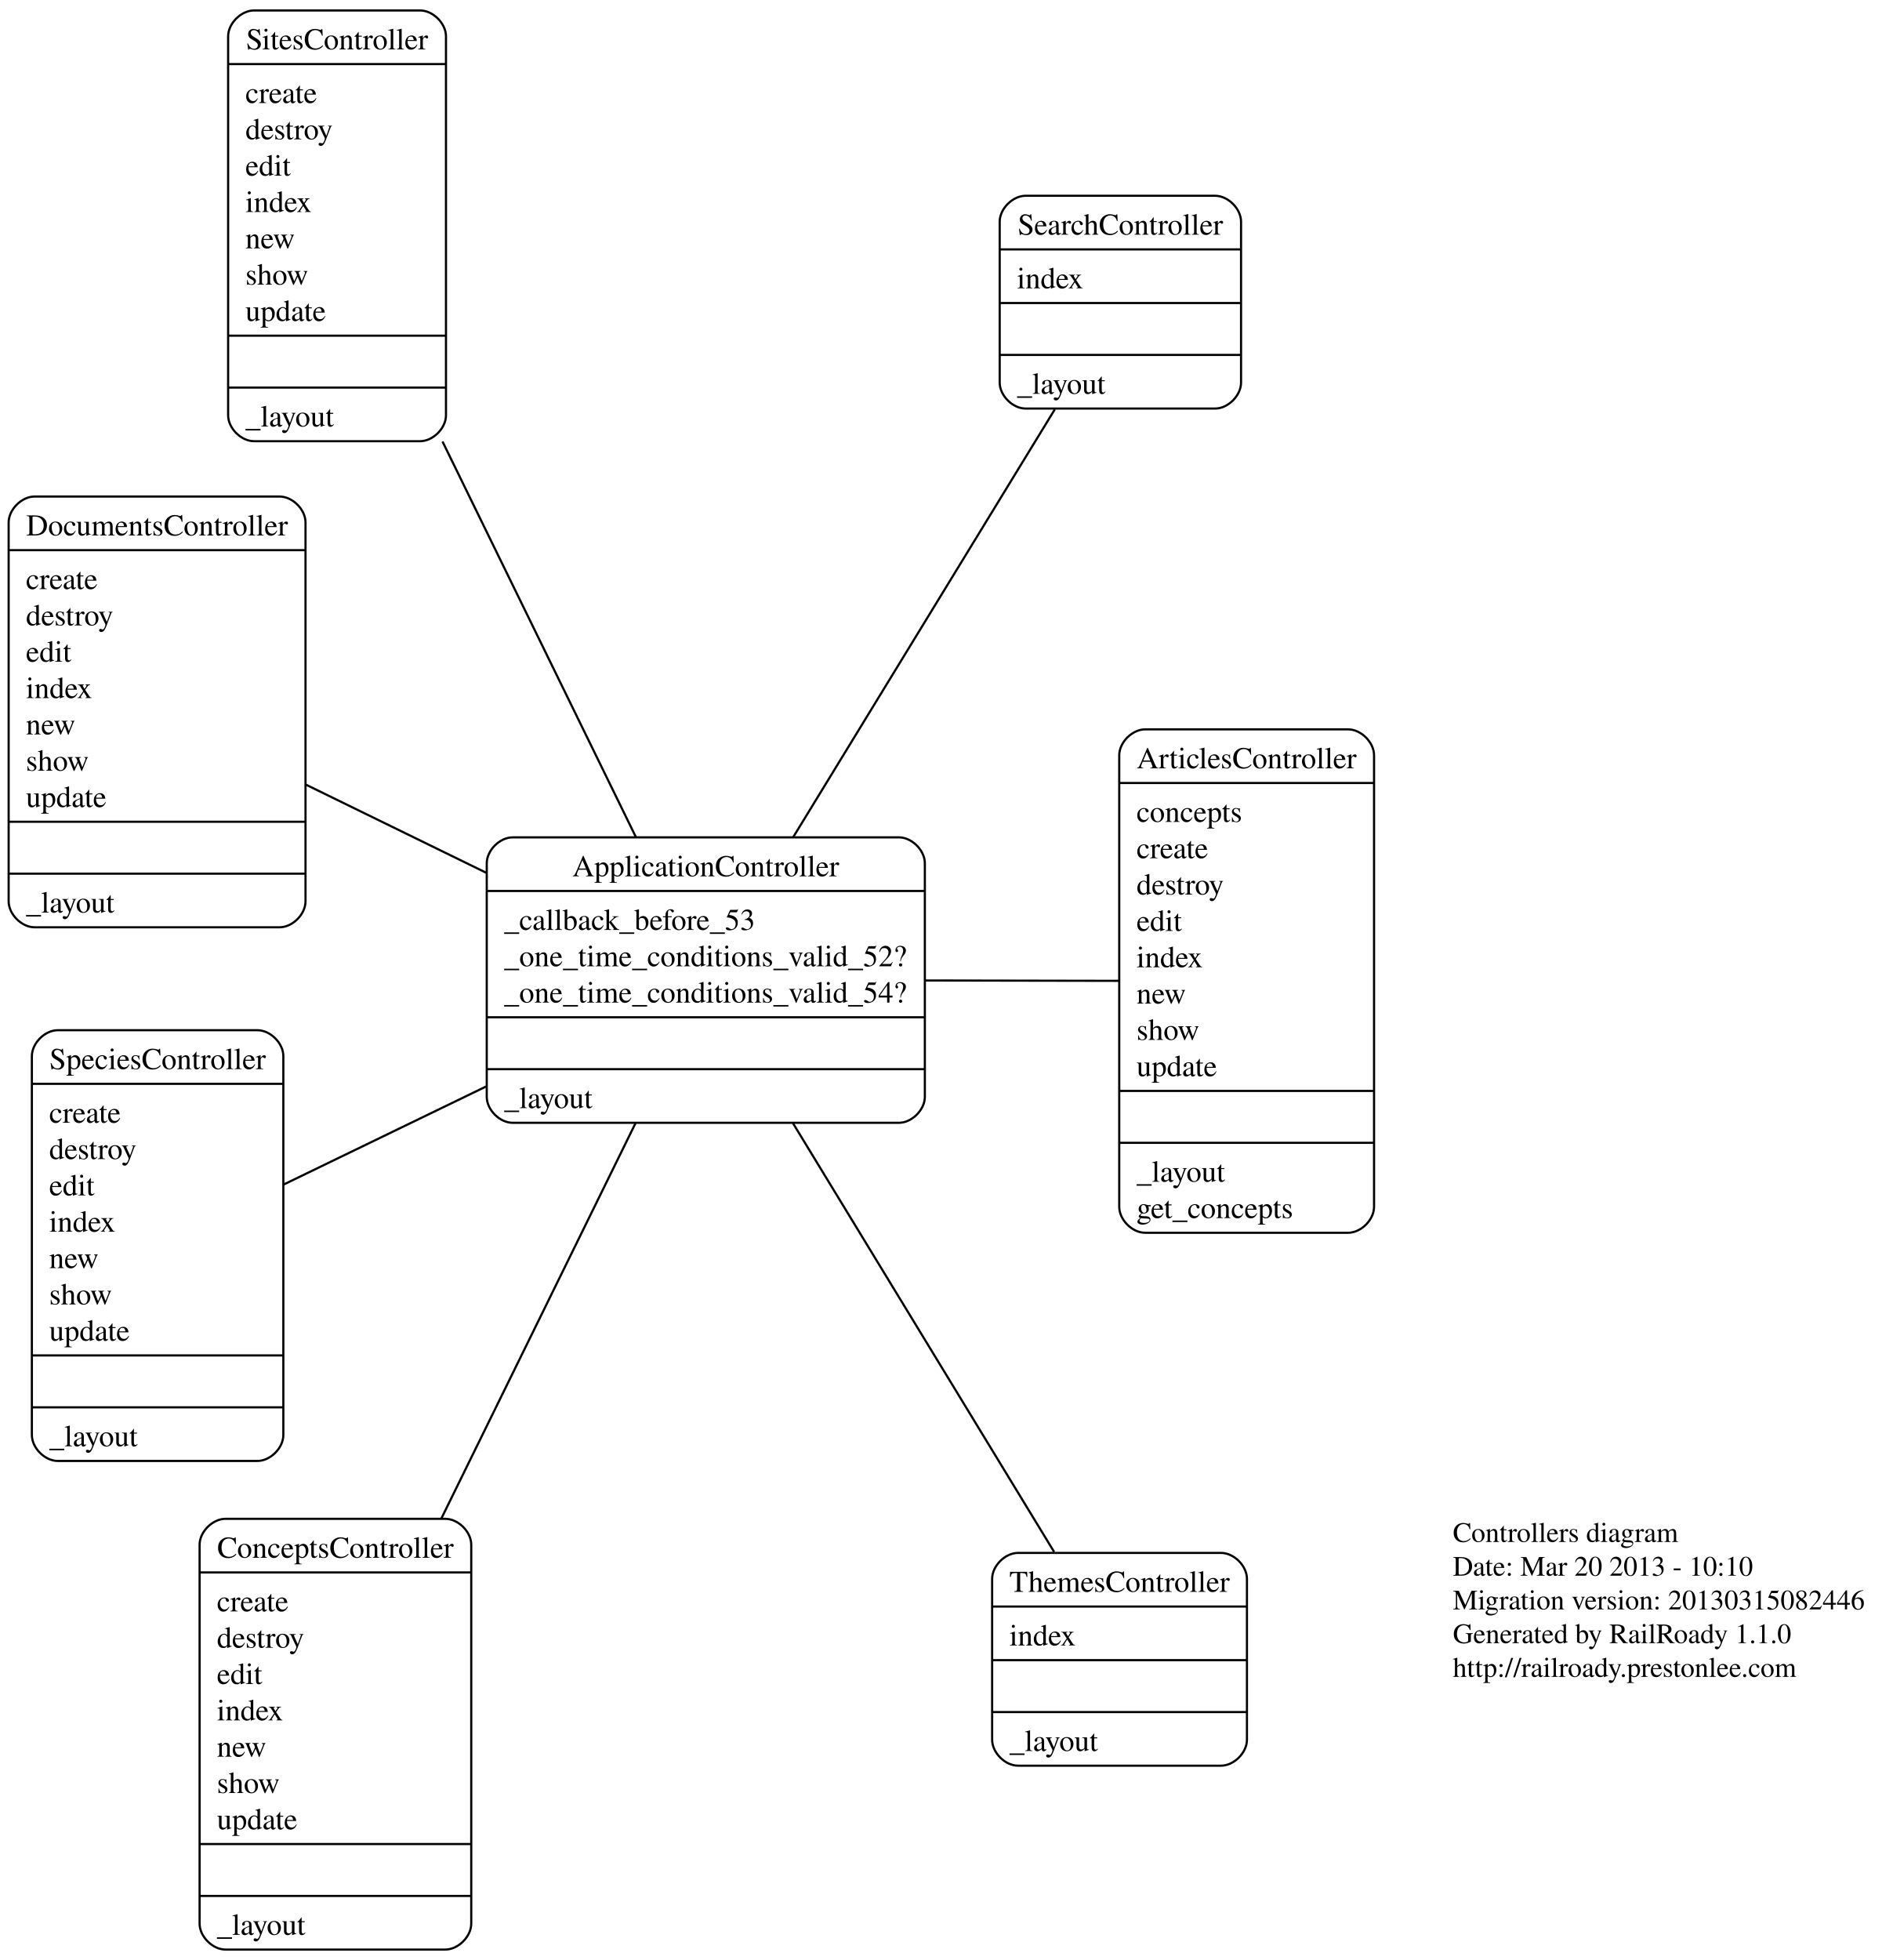
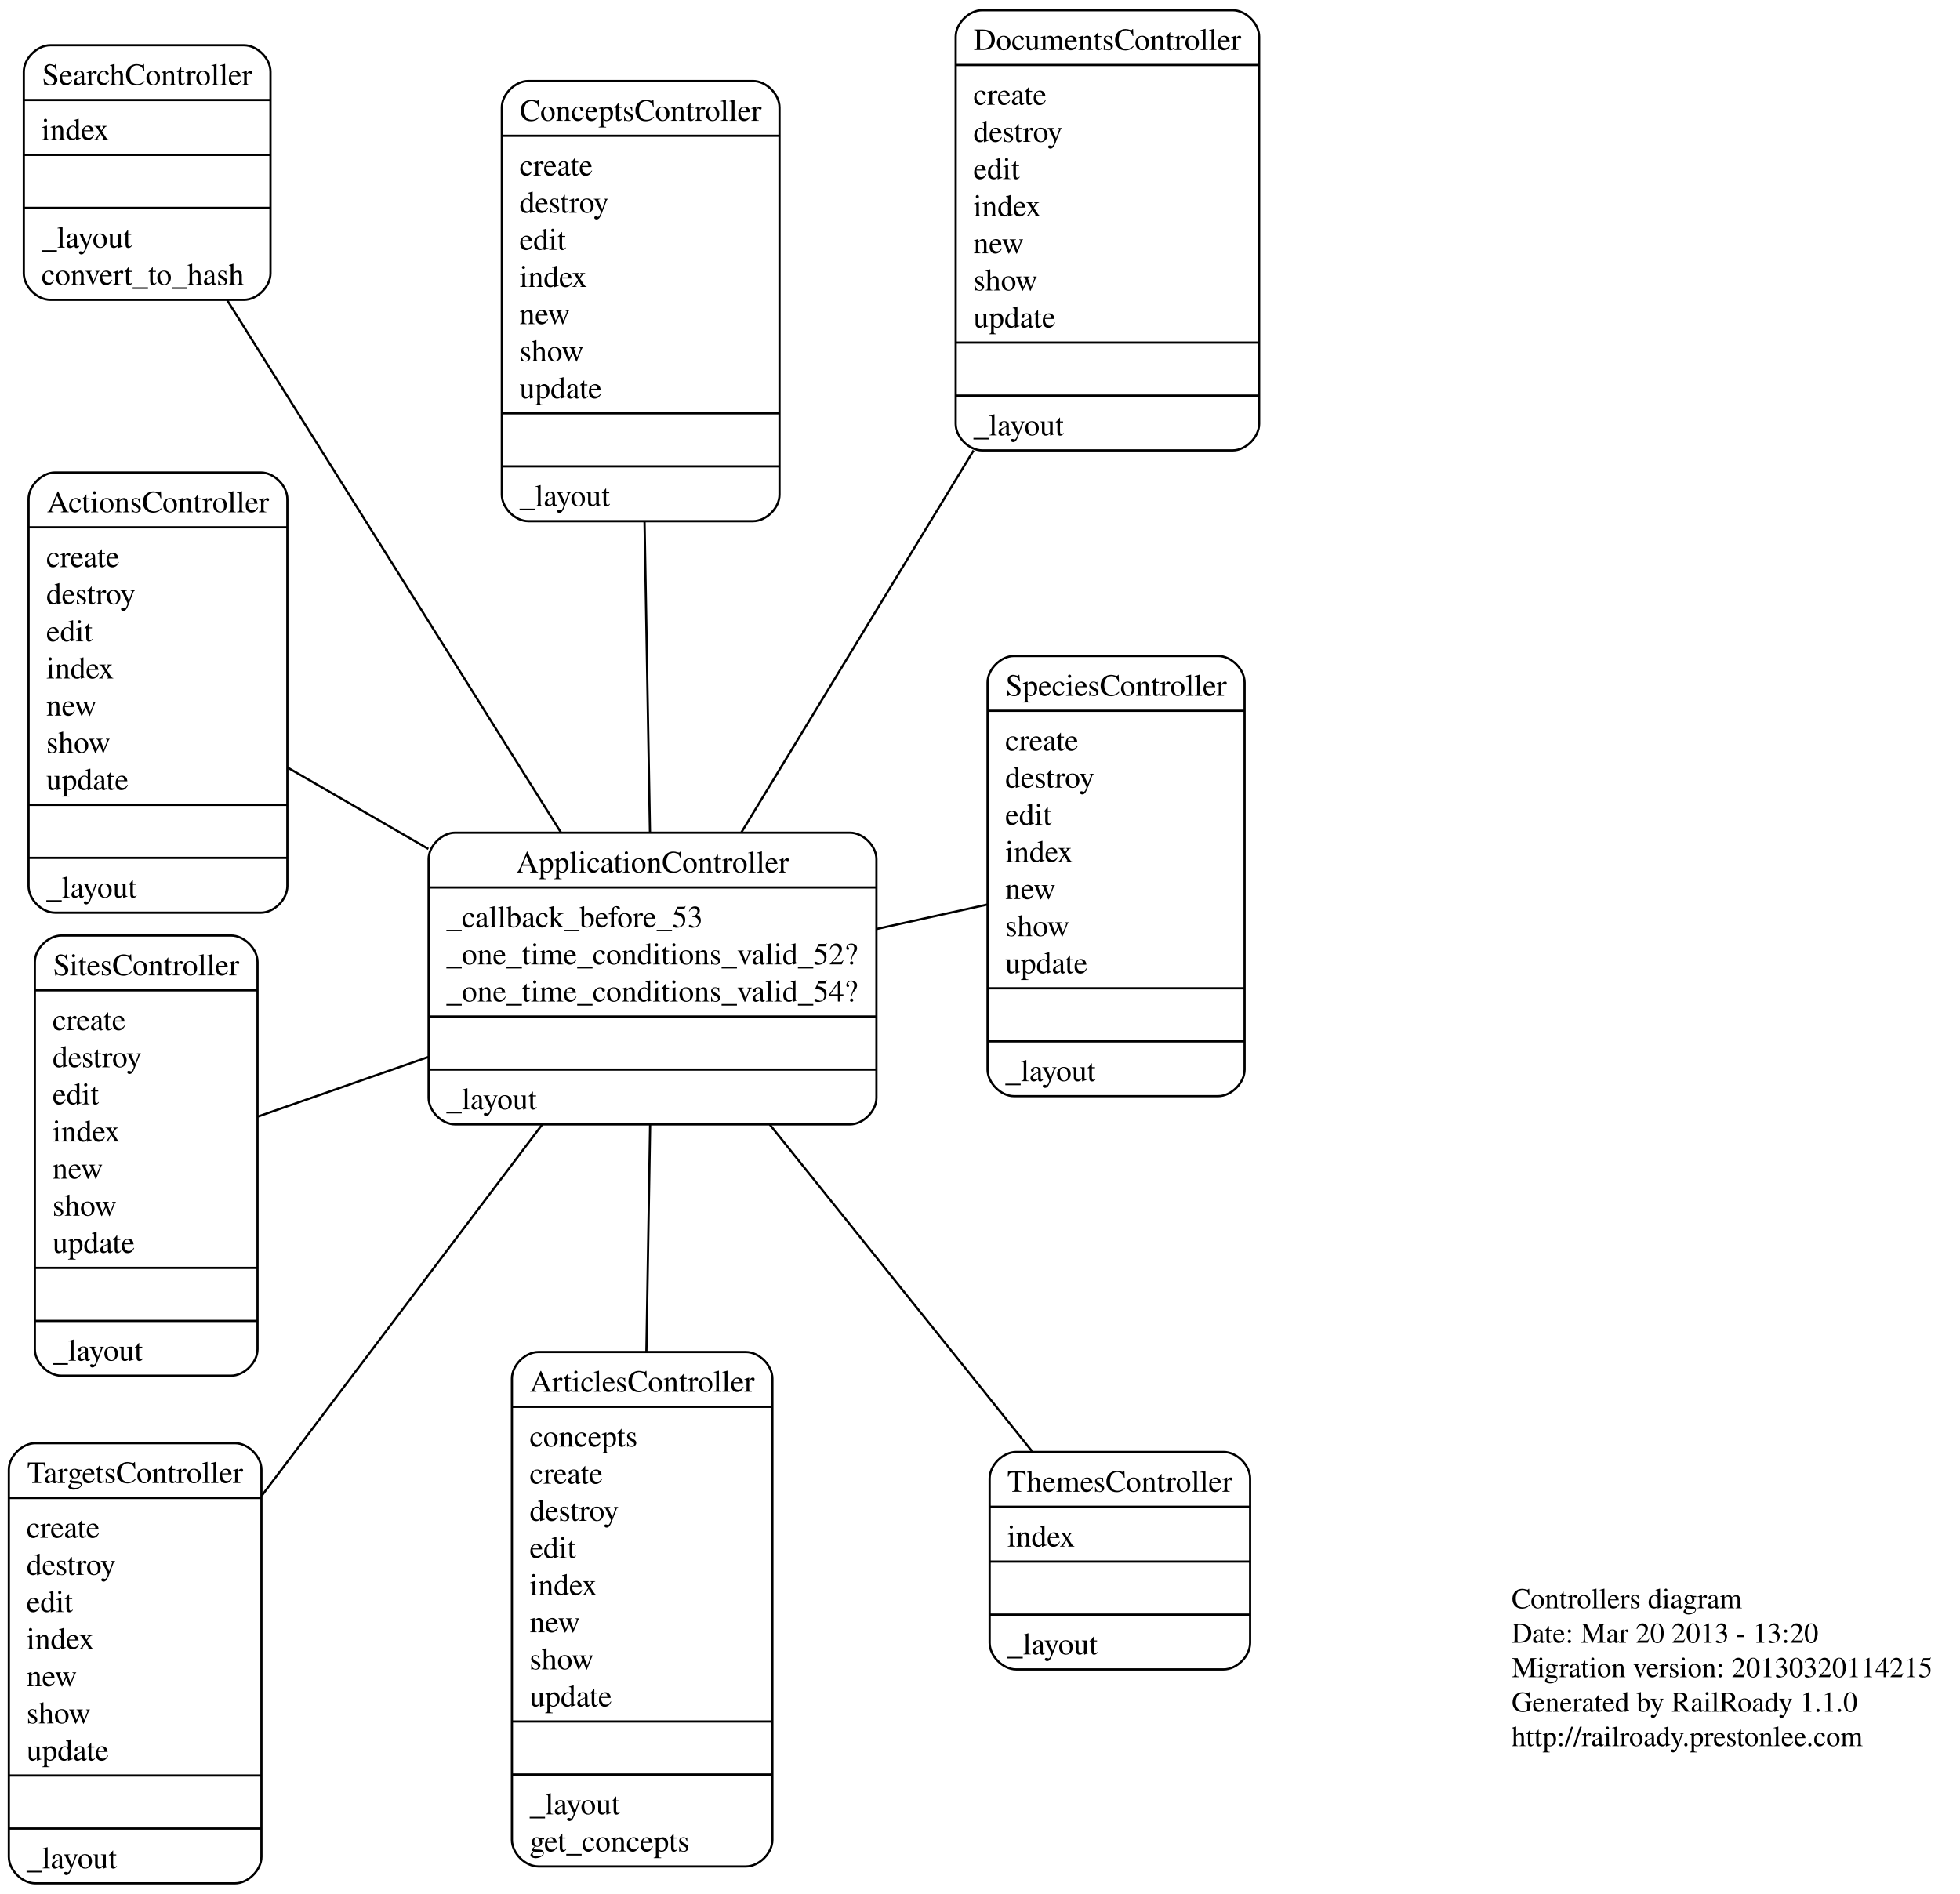
- <svg xmlns="http://www.w3.org/2000/svg" width="875pt" height="906pt" viewBox="0.00 0.00 875.38 905.73">
-   <g id="graph0" class="graph" transform="scale(1 1) rotate(0) translate(4 901.735)">
-     <polygon fill="white" stroke="white" points="-4,5 -4,-901.735 872.375,-901.735 872.375,5 -4,5" />
+ <svg xmlns="http://www.w3.org/2000/svg" width="887pt" height="857pt" viewBox="0.00 0.00 886.90 856.66">
+   <g id="graph0" class="graph" transform="scale(1 1) rotate(0) translate(4 852.656)">
+     <polygon fill="white" stroke="white" points="-4,5 -4,-852.656 883.899,-852.656 883.899,5 -4,5" />
    <g id="node1" class="node">
-       <text text-anchor="start" x="668" y="-189" font-family="Times,serif" font-size="13.00">Controllers diagram</text>
-       <text text-anchor="start" x="668" y="-173.4" font-family="Times,serif" font-size="13.00">Date: Mar 20 2013 - 10:10</text>
-       <text text-anchor="start" x="668" y="-157.8" font-family="Times,serif" font-size="13.00">Migration version: 20130315082446</text>
-       <text text-anchor="start" x="668" y="-142.2" font-family="Times,serif" font-size="13.00">Generated by RailRoady 1.1.0</text>
-       <text text-anchor="start" x="668" y="-126.6" font-family="Times,serif" font-size="13.00">http://railroady.prestonlee.com</text>
+       <text text-anchor="start" x="680" y="-125" font-family="Times,serif" font-size="13.00">Controllers diagram</text>
+       <text text-anchor="start" x="680" y="-109.4" font-family="Times,serif" font-size="13.00">Date: Mar 20 2013 - 13:20</text>
+       <text text-anchor="start" x="680" y="-93.8" font-family="Times,serif" font-size="13.00">Migration version: 20130320114215</text>
+       <text text-anchor="start" x="680" y="-78.2" font-family="Times,serif" font-size="13.00">Generated by RailRoady 1.1.0</text>
+       <text text-anchor="start" x="680" y="-62.6" font-family="Times,serif" font-size="13.00">http://railroady.prestonlee.com</text>
    </g>
    <g id="node2" class="node">
-       <path fill="none" stroke="black" d="M233.14,-382.833C233.14,-382.833 411.775,-382.833 411.775,-382.833 417.775,-382.833 423.775,-388.833 423.775,-394.833 423.775,-394.833 423.775,-502.833 423.775,-502.833 423.775,-508.833 417.775,-514.833 411.775,-514.833 411.775,-514.833 233.14,-514.833 233.14,-514.833 227.14,-514.833 221.14,-508.833 221.14,-502.833 221.14,-502.833 221.14,-394.833 221.14,-394.833 221.14,-388.833 227.14,-382.833 233.14,-382.833" />
-       <text text-anchor="middle" x="322.457" y="-496.833" font-family="Times,serif" font-size="14.00">ApplicationController</text>
-       <polyline fill="none" stroke="black" points="221.14,-490.033 423.775,-490.033 " />
-       <text text-anchor="start" x="229.14" y="-472.033" font-family="Times,serif" font-size="14.00">_callback_before_53</text>
-       <text text-anchor="start" x="229.14" y="-455.233" font-family="Times,serif" font-size="14.00">_one_time_conditions_valid_52?</text>
-       <text text-anchor="start" x="229.14" y="-438.433" font-family="Times,serif" font-size="14.00">_one_time_conditions_valid_54?</text>
-       <polyline fill="none" stroke="black" points="221.14,-431.633 423.775,-431.633 " />
-       <polyline fill="none" stroke="black" points="221.14,-407.633 423.775,-407.633 " />
-       <text text-anchor="start" x="229.14" y="-389.633" font-family="Times,serif" font-size="14.00">_layout</text>
+       <path fill="none" stroke="black" d="M20.929,-439.756C20.929,-439.756 114.026,-439.756 114.026,-439.756 120.026,-439.756 126.026,-445.756 126.026,-451.756 126.026,-451.756 126.026,-626.956 126.026,-626.956 126.026,-632.956 120.026,-638.956 114.026,-638.956 114.026,-638.956 20.929,-638.956 20.929,-638.956 14.929,-638.956 8.929,-632.956 8.929,-626.956 8.929,-626.956 8.929,-451.756 8.929,-451.756 8.929,-445.756 14.929,-439.756 20.929,-439.756" />
+       <text text-anchor="middle" x="67.477" y="-620.956" font-family="Times,serif" font-size="14.00">ActionsController</text>
+       <polyline fill="none" stroke="black" points="8.929,-614.156 126.026,-614.156 " />
+       <text text-anchor="start" x="16.929" y="-596.156" font-family="Times,serif" font-size="14.00">create</text>
+       <text text-anchor="start" x="16.929" y="-579.356" font-family="Times,serif" font-size="14.00">destroy</text>
+       <text text-anchor="start" x="16.929" y="-562.556" font-family="Times,serif" font-size="14.00">edit</text>
+       <text text-anchor="start" x="16.929" y="-545.756" font-family="Times,serif" font-size="14.00">index</text>
+       <text text-anchor="start" x="16.929" y="-528.956" font-family="Times,serif" font-size="14.00">new</text>
+       <text text-anchor="start" x="16.929" y="-512.156" font-family="Times,serif" font-size="14.00">show</text>
+       <text text-anchor="start" x="16.929" y="-495.356" font-family="Times,serif" font-size="14.00">update</text>
+       <polyline fill="none" stroke="black" points="8.929,-488.556 126.026,-488.556 " />
+       <polyline fill="none" stroke="black" points="8.929,-464.556 126.026,-464.556 " />
+       <text text-anchor="start" x="16.929" y="-446.556" font-family="Times,serif" font-size="14.00">_layout</text>
    </g>
    <g id="node3" class="node">
-       <path fill="none" stroke="black" d="M525.683,-331.977C525.683,-331.977 619.546,-331.977 619.546,-331.977 625.546,-331.977 631.546,-337.977 631.546,-343.977 631.546,-343.977 631.546,-552.777 631.546,-552.777 631.546,-558.777 625.546,-564.777 619.546,-564.777 619.546,-564.777 525.683,-564.777 525.683,-564.777 519.683,-564.777 513.683,-558.777 513.683,-552.777 513.683,-552.777 513.683,-343.977 513.683,-343.977 513.683,-337.977 519.683,-331.977 525.683,-331.977" />
-       <text text-anchor="middle" x="572.615" y="-546.777" font-family="Times,serif" font-size="14.00">ArticlesController</text>
-       <polyline fill="none" stroke="black" points="513.683,-539.977 631.546,-539.977 " />
-       <text text-anchor="start" x="521.683" y="-521.977" font-family="Times,serif" font-size="14.00">concepts</text>
-       <text text-anchor="start" x="521.683" y="-505.177" font-family="Times,serif" font-size="14.00">create</text>
-       <text text-anchor="start" x="521.683" y="-488.377" font-family="Times,serif" font-size="14.00">destroy</text>
-       <text text-anchor="start" x="521.683" y="-471.577" font-family="Times,serif" font-size="14.00">edit</text>
-       <text text-anchor="start" x="521.683" y="-454.777" font-family="Times,serif" font-size="14.00">index</text>
-       <text text-anchor="start" x="521.683" y="-437.977" font-family="Times,serif" font-size="14.00">new</text>
-       <text text-anchor="start" x="521.683" y="-421.177" font-family="Times,serif" font-size="14.00">show</text>
-       <text text-anchor="start" x="521.683" y="-404.377" font-family="Times,serif" font-size="14.00">update</text>
-       <polyline fill="none" stroke="black" points="513.683,-397.577 631.546,-397.577 " />
-       <polyline fill="none" stroke="black" points="513.683,-373.577 631.546,-373.577 " />
-       <text text-anchor="start" x="521.683" y="-355.577" font-family="Times,serif" font-size="14.00">_layout</text>
-       <text text-anchor="start" x="521.683" y="-338.777" font-family="Times,serif" font-size="14.00">get_concepts</text>
+       <path fill="none" stroke="black" d="M201.951,-343.957C201.951,-343.957 380.586,-343.957 380.586,-343.957 386.586,-343.957 392.586,-349.957 392.586,-355.957 392.586,-355.957 392.586,-463.957 392.586,-463.957 392.586,-469.957 386.586,-475.957 380.586,-475.957 380.586,-475.957 201.951,-475.957 201.951,-475.957 195.951,-475.957 189.951,-469.957 189.951,-463.957 189.951,-463.957 189.951,-355.957 189.951,-355.957 189.951,-349.957 195.951,-343.957 201.951,-343.957" />
+       <text text-anchor="middle" x="291.268" y="-457.957" font-family="Times,serif" font-size="14.00">ApplicationController</text>
+       <polyline fill="none" stroke="black" points="189.951,-451.157 392.586,-451.157 " />
+       <text text-anchor="start" x="197.951" y="-433.157" font-family="Times,serif" font-size="14.00">_callback_before_53</text>
+       <text text-anchor="start" x="197.951" y="-416.357" font-family="Times,serif" font-size="14.00">_one_time_conditions_valid_52?</text>
+       <text text-anchor="start" x="197.951" y="-399.557" font-family="Times,serif" font-size="14.00">_one_time_conditions_valid_54?</text>
+       <polyline fill="none" stroke="black" points="189.951,-392.757 392.586,-392.757 " />
+       <polyline fill="none" stroke="black" points="189.951,-368.757 392.586,-368.757 " />
+       <text text-anchor="start" x="197.951" y="-350.757" font-family="Times,serif" font-size="14.00">_layout</text>
    </g>
    <g id="edge1" class="edge">
-       <path fill="none" stroke="black" d="M423.845,-448.648C454.318,-448.592 486.739,-448.533 513.51,-448.484" />
+       <path fill="none" stroke="black" d="M189.849,-468.599C167.992,-481.237 145.596,-494.187 126.038,-505.496" />
    </g>
    <g id="node4" class="node">
-       <path fill="none" stroke="black" d="M100.318,-0.5C100.318,-0.5 201.967,-0.5 201.967,-0.5 207.967,-0.5 213.967,-6.5 213.967,-12.5 213.967,-12.5 213.967,-187.7 213.967,-187.7 213.967,-193.7 207.967,-199.7 201.967,-199.7 201.967,-199.7 100.318,-199.7 100.318,-199.7 94.318,-199.7 88.318,-193.7 88.318,-187.7 88.318,-187.7 88.318,-12.5 88.318,-12.5 88.318,-6.5 94.318,-0.5 100.318,-0.5" />
-       <text text-anchor="middle" x="151.143" y="-181.7" font-family="Times,serif" font-size="14.00">ConceptsController</text>
-       <polyline fill="none" stroke="black" points="88.318,-174.9 213.967,-174.9 " />
-       <text text-anchor="start" x="96.318" y="-156.9" font-family="Times,serif" font-size="14.00">create</text>
-       <text text-anchor="start" x="96.318" y="-140.1" font-family="Times,serif" font-size="14.00">destroy</text>
-       <text text-anchor="start" x="96.318" y="-123.3" font-family="Times,serif" font-size="14.00">edit</text>
-       <text text-anchor="start" x="96.318" y="-106.5" font-family="Times,serif" font-size="14.00">index</text>
-       <text text-anchor="start" x="96.318" y="-89.7" font-family="Times,serif" font-size="14.00">new</text>
-       <text text-anchor="start" x="96.318" y="-72.9" font-family="Times,serif" font-size="14.00">show</text>
-       <text text-anchor="start" x="96.318" y="-56.1" font-family="Times,serif" font-size="14.00">update</text>
-       <polyline fill="none" stroke="black" points="88.318,-49.3 213.967,-49.3 " />
-       <polyline fill="none" stroke="black" points="88.318,-25.3 213.967,-25.3 " />
-       <text text-anchor="start" x="96.318" y="-7.3" font-family="Times,serif" font-size="14.00">_layout</text>
+       <path fill="none" stroke="black" d="M239.639,-8.149C239.639,-8.149 333.502,-8.149 333.502,-8.149 339.502,-8.149 345.502,-14.149 345.502,-20.149 345.502,-20.149 345.502,-228.949 345.502,-228.949 345.502,-234.949 339.502,-240.949 333.502,-240.949 333.502,-240.949 239.639,-240.949 239.639,-240.949 233.639,-240.949 227.639,-234.949 227.639,-228.949 227.639,-228.949 227.639,-20.149 227.639,-20.149 227.639,-14.149 233.639,-8.149 239.639,-8.149" />
+       <text text-anchor="middle" x="286.57" y="-222.949" font-family="Times,serif" font-size="14.00">ArticlesController</text>
+       <polyline fill="none" stroke="black" points="227.639,-216.149 345.502,-216.149 " />
+       <text text-anchor="start" x="235.639" y="-198.149" font-family="Times,serif" font-size="14.00">concepts</text>
+       <text text-anchor="start" x="235.639" y="-181.349" font-family="Times,serif" font-size="14.00">create</text>
+       <text text-anchor="start" x="235.639" y="-164.549" font-family="Times,serif" font-size="14.00">destroy</text>
+       <text text-anchor="start" x="235.639" y="-147.749" font-family="Times,serif" font-size="14.00">edit</text>
+       <text text-anchor="start" x="235.639" y="-130.949" font-family="Times,serif" font-size="14.00">index</text>
+       <text text-anchor="start" x="235.639" y="-114.149" font-family="Times,serif" font-size="14.00">new</text>
+       <text text-anchor="start" x="235.639" y="-97.349" font-family="Times,serif" font-size="14.00">show</text>
+       <text text-anchor="start" x="235.639" y="-80.549" font-family="Times,serif" font-size="14.00">update</text>
+       <polyline fill="none" stroke="black" points="227.639,-73.749 345.502,-73.749 " />
+       <polyline fill="none" stroke="black" points="227.639,-49.749 345.502,-49.749 " />
+       <text text-anchor="start" x="235.639" y="-31.749" font-family="Times,serif" font-size="14.00">_layout</text>
+       <text text-anchor="start" x="235.639" y="-14.949" font-family="Times,serif" font-size="14.00">get_concepts</text>
    </g>
    <g id="edge2" class="edge">
-       <path fill="none" stroke="black" d="M290.033,-382.829C264.666,-331.192 228.981,-258.549 200.134,-199.828" />
+       <path fill="none" stroke="black" d="M290.179,-343.762C289.676,-313.215 289.064,-276.028 288.488,-241.021" />
    </g>
    <g id="node5" class="node">
-       <path fill="none" stroke="black" d="M12,-473.248C12,-473.248 125.311,-473.248 125.311,-473.248 131.311,-473.248 137.311,-479.248 137.311,-485.248 137.311,-485.248 137.311,-660.448 137.311,-660.448 137.311,-666.448 131.311,-672.448 125.311,-672.448 125.311,-672.448 12,-672.448 12,-672.448 6,-672.448 2.84217e-14,-666.448 2.84217e-14,-660.448 2.84217e-14,-660.448 2.84217e-14,-485.248 2.84217e-14,-485.248 2.84217e-14,-479.248 6,-473.248 12,-473.248" />
-       <text text-anchor="middle" x="68.655" y="-654.448" font-family="Times,serif" font-size="14.00">DocumentsController</text>
-       <polyline fill="none" stroke="black" points="2.84217e-14,-647.648 137.311,-647.648 " />
-       <text text-anchor="start" x="8" y="-629.648" font-family="Times,serif" font-size="14.00">create</text>
-       <text text-anchor="start" x="8" y="-612.848" font-family="Times,serif" font-size="14.00">destroy</text>
-       <text text-anchor="start" x="8" y="-596.048" font-family="Times,serif" font-size="14.00">edit</text>
-       <text text-anchor="start" x="8" y="-579.248" font-family="Times,serif" font-size="14.00">index</text>
-       <text text-anchor="start" x="8" y="-562.448" font-family="Times,serif" font-size="14.00">new</text>
-       <text text-anchor="start" x="8" y="-545.648" font-family="Times,serif" font-size="14.00">show</text>
-       <text text-anchor="start" x="8" y="-528.848" font-family="Times,serif" font-size="14.00">update</text>
-       <polyline fill="none" stroke="black" points="2.84217e-14,-522.048 137.311,-522.048 " />
-       <polyline fill="none" stroke="black" points="2.84217e-14,-498.048 137.311,-498.048 " />
-       <text text-anchor="start" x="8" y="-480.048" font-family="Times,serif" font-size="14.00">_layout</text>
+       <path fill="none" stroke="black" d="M235.079,-616.925C235.079,-616.925 336.727,-616.925 336.727,-616.925 342.727,-616.925 348.727,-622.925 348.727,-628.925 348.727,-628.925 348.727,-804.125 348.727,-804.125 348.727,-810.125 342.727,-816.125 336.727,-816.125 336.727,-816.125 235.079,-816.125 235.079,-816.125 229.079,-816.125 223.079,-810.125 223.079,-804.125 223.079,-804.125 223.079,-628.925 223.079,-628.925 223.079,-622.925 229.079,-616.925 235.079,-616.925" />
+       <text text-anchor="middle" x="285.903" y="-798.125" font-family="Times,serif" font-size="14.00">ConceptsController</text>
+       <polyline fill="none" stroke="black" points="223.079,-791.325 348.727,-791.325 " />
+       <text text-anchor="start" x="231.079" y="-773.325" font-family="Times,serif" font-size="14.00">create</text>
+       <text text-anchor="start" x="231.079" y="-756.525" font-family="Times,serif" font-size="14.00">destroy</text>
+       <text text-anchor="start" x="231.079" y="-739.725" font-family="Times,serif" font-size="14.00">edit</text>
+       <text text-anchor="start" x="231.079" y="-722.925" font-family="Times,serif" font-size="14.00">index</text>
+       <text text-anchor="start" x="231.079" y="-706.125" font-family="Times,serif" font-size="14.00">new</text>
+       <text text-anchor="start" x="231.079" y="-689.325" font-family="Times,serif" font-size="14.00">show</text>
+       <text text-anchor="start" x="231.079" y="-672.525" font-family="Times,serif" font-size="14.00">update</text>
+       <polyline fill="none" stroke="black" points="223.079,-665.725 348.727,-665.725 " />
+       <polyline fill="none" stroke="black" points="223.079,-641.725 348.727,-641.725 " />
+       <text text-anchor="start" x="231.079" y="-623.725" font-family="Times,serif" font-size="14.00">_layout</text>
    </g>
    <g id="edge3" class="edge">
-       <path fill="none" stroke="black" d="M221.054,-498.381C193.025,-512.077 163.265,-526.619 137.553,-539.182" />
+       <path fill="none" stroke="black" d="M290.111,-476.101C289.393,-517.113 288.457,-570.589 287.65,-616.691" />
    </g>
    <g id="node6" class="node">
-       <path fill="none" stroke="black" d="M470.39,-713.134C470.39,-713.134 558.025,-713.134 558.025,-713.134 564.025,-713.134 570.025,-719.134 570.025,-725.134 570.025,-725.134 570.025,-799.534 570.025,-799.534 570.025,-805.534 564.025,-811.534 558.025,-811.534 558.025,-811.534 470.39,-811.534 470.39,-811.534 464.39,-811.534 458.39,-805.534 458.39,-799.534 458.39,-799.534 458.39,-725.134 458.39,-725.134 458.39,-719.134 464.39,-713.134 470.39,-713.134" />
-       <text text-anchor="middle" x="514.208" y="-793.534" font-family="Times,serif" font-size="14.00">SearchController</text>
-       <polyline fill="none" stroke="black" points="458.39,-786.734 570.025,-786.734 " />
-       <text text-anchor="start" x="466.39" y="-768.734" font-family="Times,serif" font-size="14.00">index</text>
-       <polyline fill="none" stroke="black" points="458.39,-761.934 570.025,-761.934 " />
-       <polyline fill="none" stroke="black" points="458.39,-737.934 570.025,-737.934 " />
-       <text text-anchor="start" x="466.39" y="-719.934" font-family="Times,serif" font-size="14.00">_layout</text>
+       <path fill="none" stroke="black" d="M440.448,-648.956C440.448,-648.956 553.759,-648.956 553.759,-648.956 559.759,-648.956 565.759,-654.956 565.759,-660.956 565.759,-660.956 565.759,-836.156 565.759,-836.156 565.759,-842.156 559.759,-848.156 553.759,-848.156 553.759,-848.156 440.448,-848.156 440.448,-848.156 434.448,-848.156 428.448,-842.156 428.448,-836.156 428.448,-836.156 428.448,-660.956 428.448,-660.956 428.448,-654.956 434.448,-648.956 440.448,-648.956" />
+       <text text-anchor="middle" x="497.103" y="-830.156" font-family="Times,serif" font-size="14.00">DocumentsController</text>
+       <polyline fill="none" stroke="black" points="428.448,-823.356 565.759,-823.356 " />
+       <text text-anchor="start" x="436.448" y="-805.356" font-family="Times,serif" font-size="14.00">create</text>
+       <text text-anchor="start" x="436.448" y="-788.556" font-family="Times,serif" font-size="14.00">destroy</text>
+       <text text-anchor="start" x="436.448" y="-771.756" font-family="Times,serif" font-size="14.00">edit</text>
+       <text text-anchor="start" x="436.448" y="-754.956" font-family="Times,serif" font-size="14.00">index</text>
+       <text text-anchor="start" x="436.448" y="-738.156" font-family="Times,serif" font-size="14.00">new</text>
+       <text text-anchor="start" x="436.448" y="-721.356" font-family="Times,serif" font-size="14.00">show</text>
+       <text text-anchor="start" x="436.448" y="-704.556" font-family="Times,serif" font-size="14.00">update</text>
+       <polyline fill="none" stroke="black" points="428.448,-697.756 565.759,-697.756 " />
+       <polyline fill="none" stroke="black" points="428.448,-673.756 565.759,-673.756 " />
+       <text text-anchor="start" x="436.448" y="-655.756" font-family="Times,serif" font-size="14.00">_layout</text>
    </g>
    <g id="edge4" class="edge">
-       <path fill="none" stroke="black" d="M362.888,-514.935C399.038,-574.038 451.211,-659.337 483.888,-712.762" />
+       <path fill="none" stroke="black" d="M331.444,-476.047C361.336,-525.22 402.648,-593.177 436.538,-648.926" />
    </g>
    <g id="node7" class="node">
-       <path fill="none" stroke="black" d="M113.512,-698.035C113.512,-698.035 190.284,-698.035 190.284,-698.035 196.284,-698.035 202.284,-704.035 202.284,-710.035 202.284,-710.035 202.284,-885.235 202.284,-885.235 202.284,-891.235 196.284,-897.235 190.284,-897.235 190.284,-897.235 113.512,-897.235 113.512,-897.235 107.512,-897.235 101.512,-891.235 101.512,-885.235 101.512,-885.235 101.512,-710.035 101.512,-710.035 101.512,-704.035 107.512,-698.035 113.512,-698.035" />
-       <text text-anchor="middle" x="151.898" y="-879.235" font-family="Times,serif" font-size="14.00">SitesController</text>
-       <polyline fill="none" stroke="black" points="101.512,-872.435 202.284,-872.435 " />
-       <text text-anchor="start" x="109.512" y="-854.435" font-family="Times,serif" font-size="14.00">create</text>
-       <text text-anchor="start" x="109.512" y="-837.635" font-family="Times,serif" font-size="14.00">destroy</text>
-       <text text-anchor="start" x="109.512" y="-820.835" font-family="Times,serif" font-size="14.00">edit</text>
-       <text text-anchor="start" x="109.512" y="-804.035" font-family="Times,serif" font-size="14.00">index</text>
-       <text text-anchor="start" x="109.512" y="-787.235" font-family="Times,serif" font-size="14.00">new</text>
-       <text text-anchor="start" x="109.512" y="-770.435" font-family="Times,serif" font-size="14.00">show</text>
-       <text text-anchor="start" x="109.512" y="-753.635" font-family="Times,serif" font-size="14.00">update</text>
-       <polyline fill="none" stroke="black" points="101.512,-746.835 202.284,-746.835 " />
-       <polyline fill="none" stroke="black" points="101.512,-722.835 202.284,-722.835 " />
-       <text text-anchor="start" x="109.512" y="-704.835" font-family="Times,serif" font-size="14.00">_layout</text>
+       <path fill="none" stroke="black" d="M18.765,-717.093C18.765,-717.093 106.399,-717.093 106.399,-717.093 112.399,-717.093 118.399,-723.093 118.399,-729.093 118.399,-729.093 118.399,-820.293 118.399,-820.293 118.399,-826.293 112.399,-832.293 106.399,-832.293 106.399,-832.293 18.765,-832.293 18.765,-832.293 12.765,-832.293 6.765,-826.293 6.765,-820.293 6.765,-820.293 6.765,-729.093 6.765,-729.093 6.765,-723.093 12.765,-717.093 18.765,-717.093" />
+       <text text-anchor="middle" x="62.582" y="-814.293" font-family="Times,serif" font-size="14.00">SearchController</text>
+       <polyline fill="none" stroke="black" points="6.765,-807.493 118.399,-807.493 " />
+       <text text-anchor="start" x="14.765" y="-789.493" font-family="Times,serif" font-size="14.00">index</text>
+       <polyline fill="none" stroke="black" points="6.765,-782.693 118.399,-782.693 " />
+       <polyline fill="none" stroke="black" points="6.765,-758.693 118.399,-758.693 " />
+       <text text-anchor="start" x="14.765" y="-740.693" font-family="Times,serif" font-size="14.00">_layout</text>
+       <text text-anchor="start" x="14.765" y="-723.893" font-family="Times,serif" font-size="14.00">convert_to_hash</text>
    </g>
    <g id="edge5" class="edge">
-       <path fill="none" stroke="black" d="M290.176,-514.85C264.921,-566.497 229.393,-639.154 200.673,-697.887" />
+       <path fill="none" stroke="black" d="M249.855,-476.008C206.736,-544.779 139.87,-651.425 98.791,-716.942" />
    </g>
    <g id="node8" class="node">
-       <path fill="none" stroke="black" d="M22.743,-226.454C22.743,-226.454 115.054,-226.454 115.054,-226.454 121.054,-226.454 127.054,-232.454 127.054,-238.454 127.054,-238.454 127.054,-413.654 127.054,-413.654 127.054,-419.654 121.054,-425.654 115.054,-425.654 115.054,-425.654 22.743,-425.654 22.743,-425.654 16.743,-425.654 10.743,-419.654 10.743,-413.654 10.743,-413.654 10.743,-238.454 10.743,-238.454 10.743,-232.454 16.743,-226.454 22.743,-226.454" />
-       <text text-anchor="middle" x="68.898" y="-407.654" font-family="Times,serif" font-size="14.00">SpeciesController</text>
-       <polyline fill="none" stroke="black" points="10.743,-400.854 127.054,-400.854 " />
-       <text text-anchor="start" x="18.743" y="-382.854" font-family="Times,serif" font-size="14.00">create</text>
-       <text text-anchor="start" x="18.743" y="-366.054" font-family="Times,serif" font-size="14.00">destroy</text>
-       <text text-anchor="start" x="18.743" y="-349.254" font-family="Times,serif" font-size="14.00">edit</text>
-       <text text-anchor="start" x="18.743" y="-332.454" font-family="Times,serif" font-size="14.00">index</text>
-       <text text-anchor="start" x="18.743" y="-315.654" font-family="Times,serif" font-size="14.00">new</text>
-       <text text-anchor="start" x="18.743" y="-298.854" font-family="Times,serif" font-size="14.00">show</text>
-       <text text-anchor="start" x="18.743" y="-282.054" font-family="Times,serif" font-size="14.00">update</text>
-       <polyline fill="none" stroke="black" points="10.743,-275.254 127.054,-275.254 " />
-       <polyline fill="none" stroke="black" points="10.743,-251.254 127.054,-251.254 " />
-       <text text-anchor="start" x="18.743" y="-233.254" font-family="Times,serif" font-size="14.00">_layout</text>
+       <path fill="none" stroke="black" d="M23.76,-230.215C23.76,-230.215 100.532,-230.215 100.532,-230.215 106.532,-230.215 112.532,-236.215 112.532,-242.215 112.532,-242.215 112.532,-417.415 112.532,-417.415 112.532,-423.415 106.532,-429.415 100.532,-429.415 100.532,-429.415 23.76,-429.415 23.76,-429.415 17.76,-429.415 11.76,-423.415 11.76,-417.415 11.76,-417.415 11.76,-242.215 11.76,-242.215 11.76,-236.215 17.76,-230.215 23.76,-230.215" />
+       <text text-anchor="middle" x="62.146" y="-411.415" font-family="Times,serif" font-size="14.00">SitesController</text>
+       <polyline fill="none" stroke="black" points="11.76,-404.615 112.532,-404.615 " />
+       <text text-anchor="start" x="19.76" y="-386.615" font-family="Times,serif" font-size="14.00">create</text>
+       <text text-anchor="start" x="19.76" y="-369.815" font-family="Times,serif" font-size="14.00">destroy</text>
+       <text text-anchor="start" x="19.76" y="-353.015" font-family="Times,serif" font-size="14.00">edit</text>
+       <text text-anchor="start" x="19.76" y="-336.215" font-family="Times,serif" font-size="14.00">index</text>
+       <text text-anchor="start" x="19.76" y="-319.415" font-family="Times,serif" font-size="14.00">new</text>
+       <text text-anchor="start" x="19.76" y="-302.615" font-family="Times,serif" font-size="14.00">show</text>
+       <text text-anchor="start" x="19.76" y="-285.815" font-family="Times,serif" font-size="14.00">update</text>
+       <polyline fill="none" stroke="black" points="11.76,-279.015 112.532,-279.015 " />
+       <polyline fill="none" stroke="black" points="11.76,-255.015 112.532,-255.015 " />
+       <text text-anchor="start" x="19.76" y="-237.015" font-family="Times,serif" font-size="14.00">_layout</text>
    </g>
    <g id="edge6" class="edge">
-       <path fill="none" stroke="black" d="M220.786,-399.601C188.96,-384.19 154.934,-367.714 127.172,-354.271" />
+       <path fill="none" stroke="black" d="M189.771,-374.456C163.078,-365.119 135.427,-355.447 112.716,-347.503" />
    </g>
    <g id="node9" class="node">
-       <path fill="none" stroke="black" d="M466.894,-85.533C466.894,-85.533 560.756,-85.533 560.756,-85.533 566.756,-85.533 572.756,-91.533 572.756,-97.533 572.756,-97.533 572.756,-171.933 572.756,-171.933 572.756,-177.933 566.756,-183.933 560.756,-183.933 560.756,-183.933 466.894,-183.933 466.894,-183.933 460.894,-183.933 454.894,-177.933 454.894,-171.933 454.894,-171.933 454.894,-97.533 454.894,-97.533 454.894,-91.533 460.894,-85.533 466.894,-85.533" />
-       <text text-anchor="middle" x="513.825" y="-165.933" font-family="Times,serif" font-size="14.00">ThemesController</text>
-       <polyline fill="none" stroke="black" points="454.894,-159.133 572.756,-159.133 " />
-       <text text-anchor="start" x="462.894" y="-141.133" font-family="Times,serif" font-size="14.00">index</text>
-       <polyline fill="none" stroke="black" points="454.894,-134.333 572.756,-134.333 " />
-       <polyline fill="none" stroke="black" points="454.894,-110.333 572.756,-110.333 " />
-       <text text-anchor="start" x="462.894" y="-92.333" font-family="Times,serif" font-size="14.00">_layout</text>
+       <path fill="none" stroke="black" d="M454.871,-356.73C454.871,-356.73 547.181,-356.73 547.181,-356.73 553.181,-356.73 559.181,-362.73 559.181,-368.73 559.181,-368.73 559.181,-543.93 559.181,-543.93 559.181,-549.93 553.181,-555.93 547.181,-555.93 547.181,-555.93 454.871,-555.93 454.871,-555.93 448.871,-555.93 442.871,-549.93 442.871,-543.93 442.871,-543.93 442.871,-368.73 442.871,-368.73 442.871,-362.73 448.871,-356.73 454.871,-356.73" />
+       <text text-anchor="middle" x="501.026" y="-537.93" font-family="Times,serif" font-size="14.00">SpeciesController</text>
+       <polyline fill="none" stroke="black" points="442.871,-531.13 559.181,-531.13 " />
+       <text text-anchor="start" x="450.871" y="-513.13" font-family="Times,serif" font-size="14.00">create</text>
+       <text text-anchor="start" x="450.871" y="-496.33" font-family="Times,serif" font-size="14.00">destroy</text>
+       <text text-anchor="start" x="450.871" y="-479.53" font-family="Times,serif" font-size="14.00">edit</text>
+       <text text-anchor="start" x="450.871" y="-462.73" font-family="Times,serif" font-size="14.00">index</text>
+       <text text-anchor="start" x="450.871" y="-445.93" font-family="Times,serif" font-size="14.00">new</text>
+       <text text-anchor="start" x="450.871" y="-429.13" font-family="Times,serif" font-size="14.00">show</text>
+       <text text-anchor="start" x="450.871" y="-412.33" font-family="Times,serif" font-size="14.00">update</text>
+       <polyline fill="none" stroke="black" points="442.871,-405.53 559.181,-405.53 " />
+       <polyline fill="none" stroke="black" points="442.871,-381.53 559.181,-381.53 " />
+       <text text-anchor="start" x="450.871" y="-363.53" font-family="Times,serif" font-size="14.00">_layout</text>
    </g>
    <g id="edge7" class="edge">
-       <path fill="none" stroke="black" d="M362.808,-382.604C398.885,-323.388 450.953,-237.926 483.565,-184.399" />
+       <path fill="none" stroke="black" d="M392.768,-432.397C409.918,-436.188 427.188,-440.006 442.743,-443.445" />
+     </g>
+     <g id="node10" class="node">
+       <path fill="none" stroke="black" d="M12,-0.5C12,-0.5 102.301,-0.5 102.301,-0.5 108.301,-0.5 114.301,-6.5 114.301,-12.5 114.301,-12.5 114.301,-187.7 114.301,-187.7 114.301,-193.7 108.301,-199.7 102.301,-199.7 102.301,-199.7 12,-199.7 12,-199.7 6,-199.7 -2.84217e-14,-193.7 -2.84217e-14,-187.7 -2.84217e-14,-187.7 -2.84217e-14,-12.5 -2.84217e-14,-12.5 -2.84217e-14,-6.5 6,-0.5 12,-0.5" />
+       <text text-anchor="middle" x="57.15" y="-181.7" font-family="Times,serif" font-size="14.00">TargetsController</text>
+       <polyline fill="none" stroke="black" points="-2.84217e-14,-174.9 114.301,-174.9 " />
+       <text text-anchor="start" x="8" y="-156.9" font-family="Times,serif" font-size="14.00">create</text>
+       <text text-anchor="start" x="8" y="-140.1" font-family="Times,serif" font-size="14.00">destroy</text>
+       <text text-anchor="start" x="8" y="-123.3" font-family="Times,serif" font-size="14.00">edit</text>
+       <text text-anchor="start" x="8" y="-106.5" font-family="Times,serif" font-size="14.00">index</text>
+       <text text-anchor="start" x="8" y="-89.7" font-family="Times,serif" font-size="14.00">new</text>
+       <text text-anchor="start" x="8" y="-72.9" font-family="Times,serif" font-size="14.00">show</text>
+       <text text-anchor="start" x="8" y="-56.1" font-family="Times,serif" font-size="14.00">update</text>
+       <polyline fill="none" stroke="black" points="-2.84217e-14,-49.3 114.301,-49.3 " />
+       <polyline fill="none" stroke="black" points="-2.84217e-14,-25.3 114.301,-25.3 " />
+       <text text-anchor="start" x="8" y="-7.3" font-family="Times,serif" font-size="14.00">_layout</text>
+     </g>
+     <g id="edge8" class="edge">
+       <path fill="none" stroke="black" d="M241.331,-343.865C204.132,-294.632 153.274,-227.321 114.425,-175.904" />
+     </g>
+     <g id="node11" class="node">
+       <path fill="none" stroke="black" d="M455.814,-97.318C455.814,-97.318 549.677,-97.318 549.677,-97.318 555.677,-97.318 561.677,-103.318 561.677,-109.318 561.677,-109.318 561.677,-183.718 561.677,-183.718 561.677,-189.718 555.677,-195.718 549.677,-195.718 549.677,-195.718 455.814,-195.718 455.814,-195.718 449.814,-195.718 443.814,-189.718 443.814,-183.718 443.814,-183.718 443.814,-109.318 443.814,-109.318 443.814,-103.318 449.814,-97.318 455.814,-97.318" />
+       <text text-anchor="middle" x="502.746" y="-177.718" font-family="Times,serif" font-size="14.00">ThemesController</text>
+       <polyline fill="none" stroke="black" points="443.814,-170.918 561.677,-170.918 " />
+       <text text-anchor="start" x="451.814" y="-152.918" font-family="Times,serif" font-size="14.00">index</text>
+       <polyline fill="none" stroke="black" points="443.814,-146.118 561.677,-146.118 " />
+       <polyline fill="none" stroke="black" points="443.814,-122.118 561.677,-122.118 " />
+       <text text-anchor="start" x="451.814" y="-104.118" font-family="Times,serif" font-size="14.00">_layout</text>
+     </g>
+     <g id="edge9" class="edge">
+       <path fill="none" stroke="black" d="M344.36,-343.821C381.188,-297.944 429.454,-237.817 462.982,-196.051" />
    </g>
  </g>
</svg>
